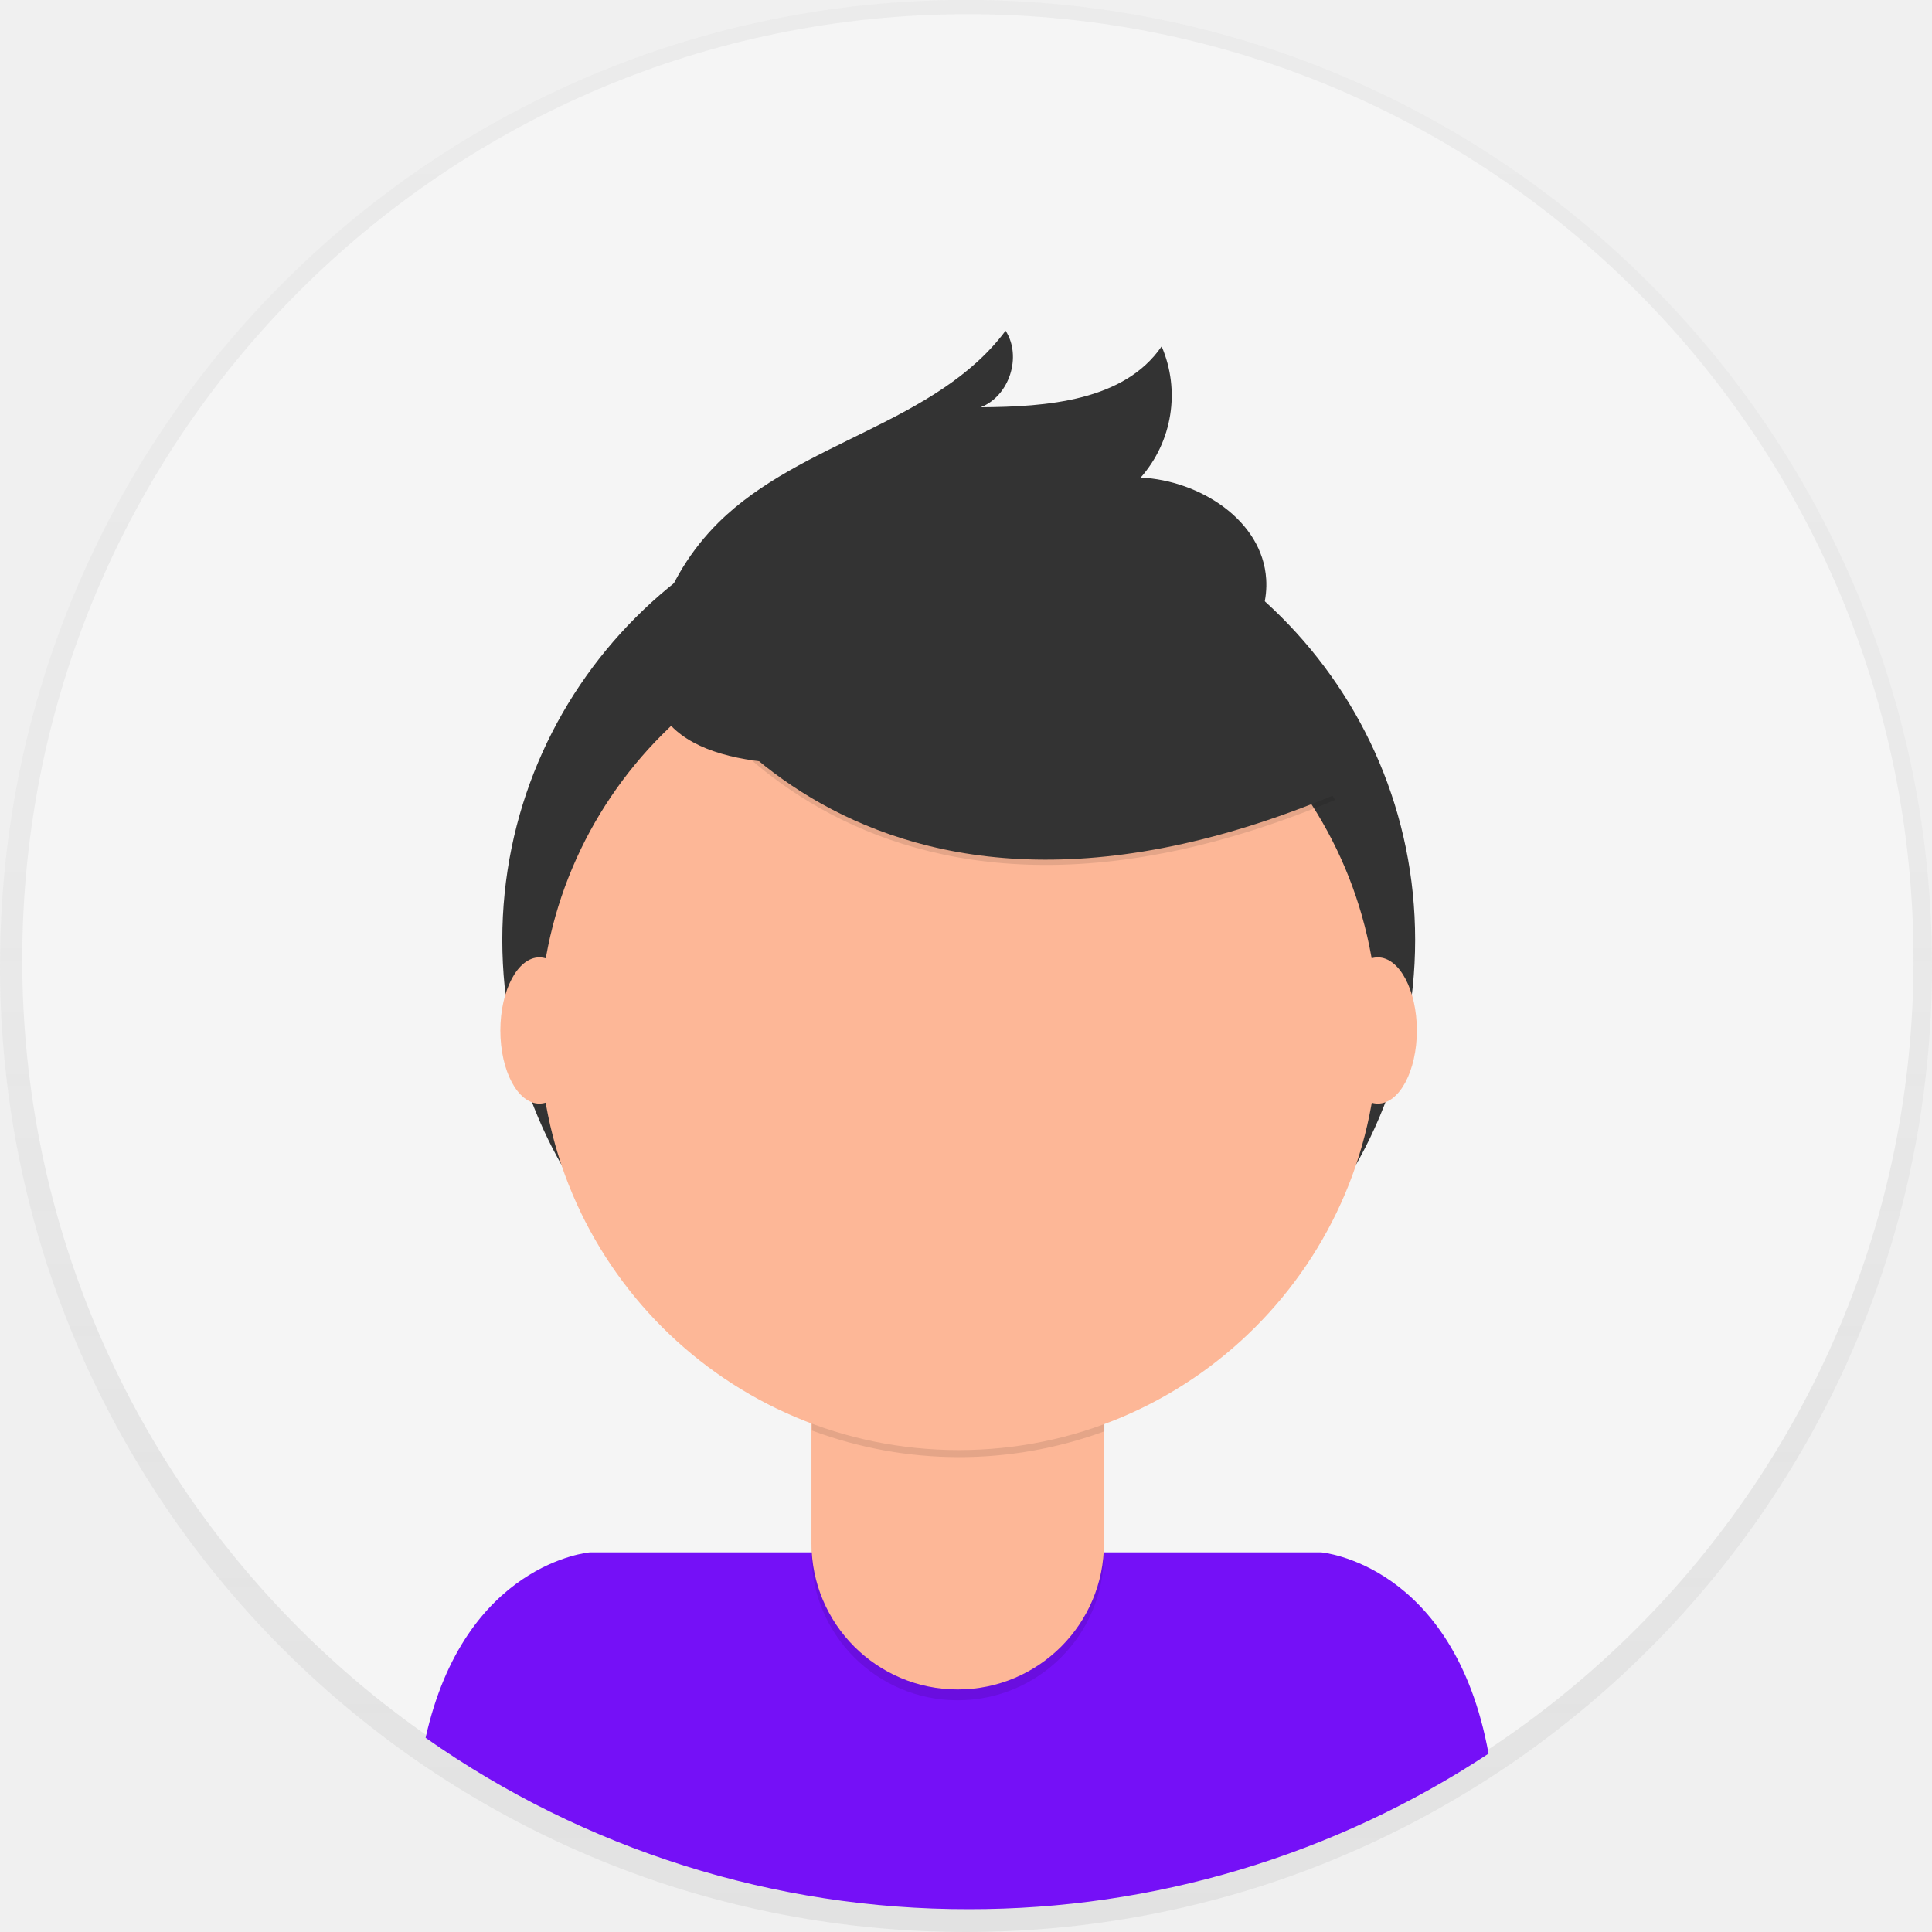
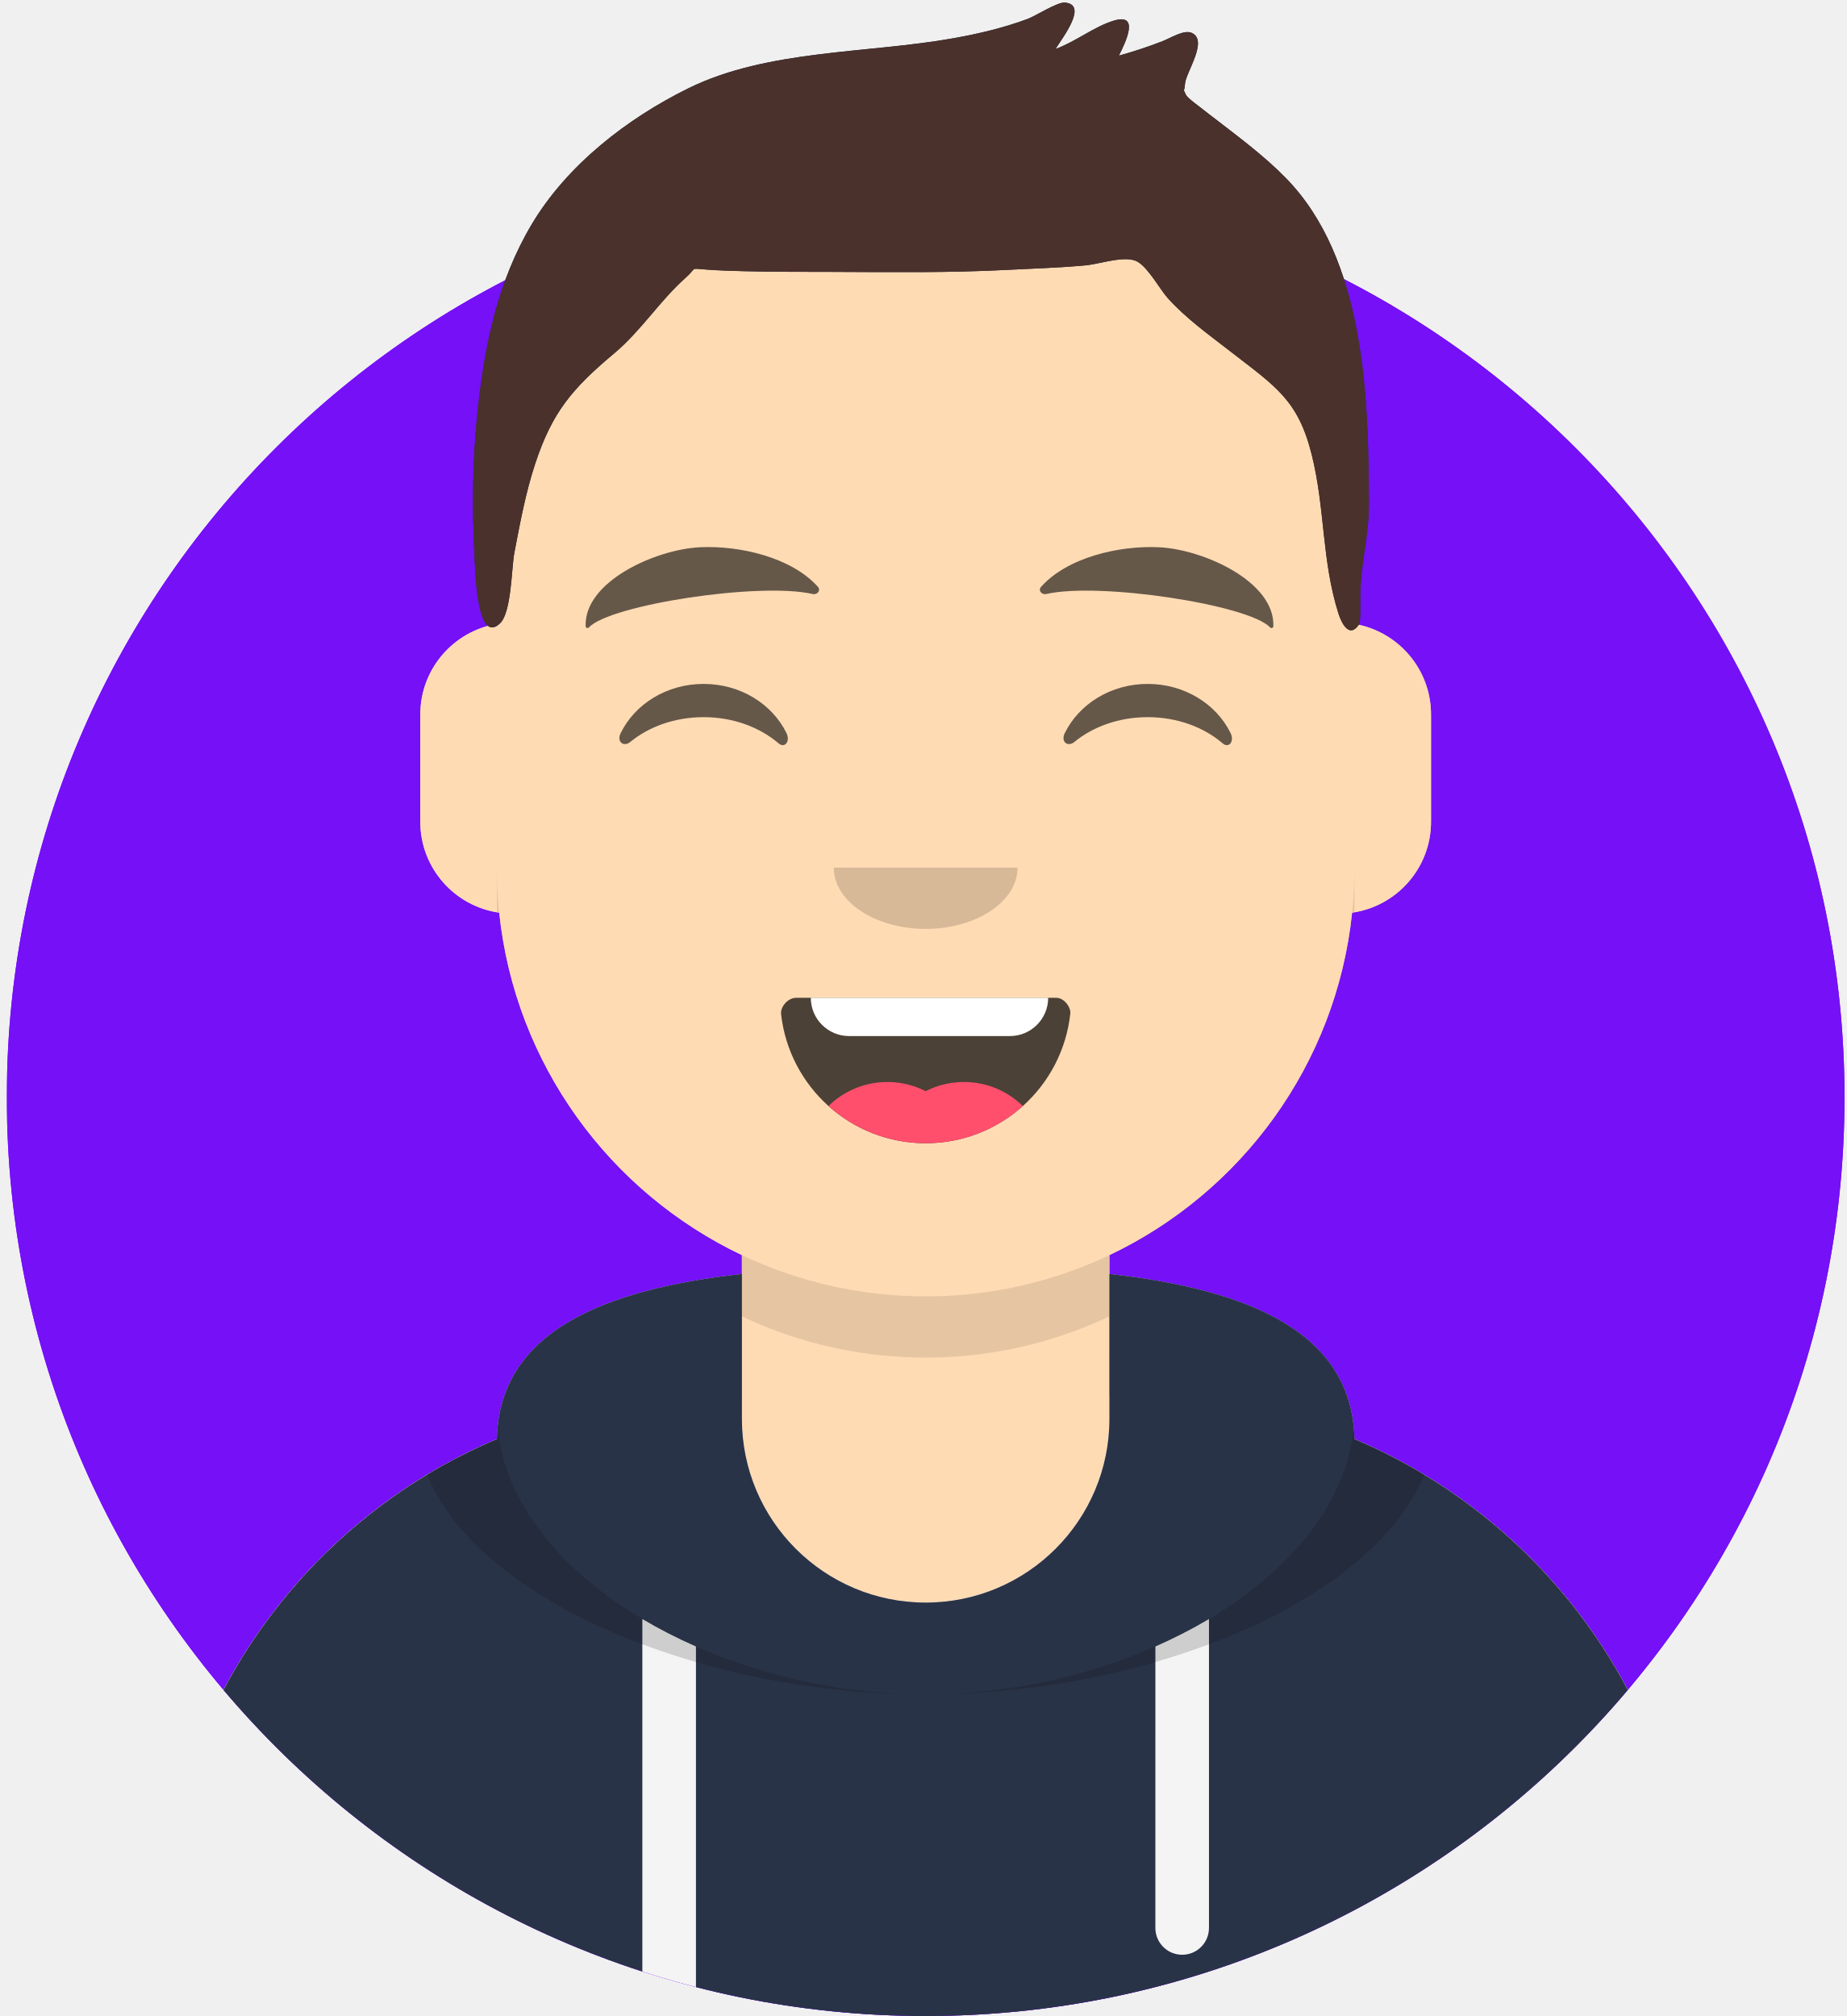
- <svg xmlns="http://www.w3.org/2000/svg" id="457bf273-24a3-4fd8-a857-e9b918267d6a" data-name="Layer 1" width="698" height="698" viewBox="0 0 698 698">
+ <svg xmlns="http://www.w3.org/2000/svg" xmlns:xlink="http://www.w3.org/1999/xlink" width="217px" height="237px" viewBox="0 0 217 237" version="1.1">
  <defs>
-     <linearGradient id="b247946c-c62f-4d08-994a-4c3d64e1e98f" x1="349" y1="698" x2="349" gradientUnits="userSpaceOnUse">
-       <stop offset="0" stop-color="gray" stop-opacity="0.25" />
-       <stop offset="0.54" stop-color="gray" stop-opacity="0.12" />
-       <stop offset="1" stop-color="gray" stop-opacity="0.1" />
-     </linearGradient>
+     <circle id="path-1" cx="108" cy="108" r="108" />
+     <path d="M-3.19744231e-14,144 L-3.19744231e-14,-1.42108547e-14 L237.6,-1.42108547e-14 L237.6,144 L226.8,144 C226.8,203.647 178.447,252 118.8,252 C59.153,252 10.8,203.647 10.8,144 L10.8,144 L-3.19744231e-14,144 Z" id="path-3" />
+     <path d="M90,0 C117.835,-5.11323436e-15 140.4,22.565 140.4,50.4 L140.401,55.949 C145.508,56.807 149.4,61.249 149.4,66.6 L149.4,79.2 C149.4,84.647 145.367,89.152 140.125,89.893 C138.265,107.718 127.114,122.78 111.601,130.149 L111.6,146.7 L115.2,146.7 C150.988,146.7 180,175.712 180,211.5 L180,219.6 L0,219.6 L0,211.5 C-4.38277231e-15,175.712 29.012,146.7 64.8,146.7 L68.4,146.7 L68.4,130.15 C52.886,122.78 41.735,107.718 39.875,89.893 C34.633,89.152 30.6,84.647 30.6,79.2 L30.6,66.6 C30.6,61.249 34.492,56.806 39.6,55.949 L39.6,50.4 C39.6,22.565 62.165,5.11323436e-15 90,0 Z" id="path-5" />
+     <path d="M140.401,11.764 C156.691,13.587 169.2,18.597 169.2,31.569 L169.194,31.18 C192.467,41.01 208.8,64.047 208.8,90.9 L208.8,99 L28.8,99 L28.8,90.9 C28.8,64.047 45.133,41.01 68.406,31.18 C68.653,18.496 81.073,13.568 97.2,11.764 L97.2,28.8 C97.2,40.729 106.871,50.4 118.8,50.4 C130.729,50.4 140.4,40.729 140.4,28.8 L140.4,28.8 Z" id="path-7" />
+     <path d="M31.606,13.615 C32.558,22.158 39.803,28.8 48.6,28.8 C57.424,28.8 64.687,22.117 65.603,13.536 C65.676,12.845 64.905,11.7 63.938,11.7 C50.534,11.7 40.264,11.7 33.378,11.7 C32.406,11.7 31.511,12.761 31.606,13.615 Z" id="path-9" />
+     <rect id="path-11" x="0" y="0" width="237.6" height="252" />
+     <path d="M118.135,20.928 C115.651,18.39 112.767,16.236 109.962,14.076 C109.343,13.6 108.715,13.135 108.109,12.641 C107.972,12.528 106.563,11.519 106.394,11.148 C105.988,10.254 106.224,10.95 106.28,9.884 C106.35,8.535 109.1,4.727 107.048,3.854 C106.146,3.47 104.536,4.492 103.67,4.83 C101.977,5.49 100.263,6.054 98.512,6.54 C99.351,4.869 100.95,1.524 97.944,2.419 C95.603,3.116 93.421,4.91 91.068,5.753 C91.847,4.477 94.96,0.523 92.147,0.302 C91.271,0.233 88.724,1.875 87.782,2.226 C84.959,3.275 82.075,3.953 79.111,4.487 C69.033,6.304 57.248,5.786 47.923,10.374 C40.735,13.911 33.636,19.4 29.484,26.389 C25.481,33.125 23.984,40.498 23.146,48.217 C22.532,53.882 22.482,59.738 22.769,65.424 C22.863,67.287 23.073,75.874 25.779,73.273 C27.127,71.978 27.117,66.745 27.457,64.974 C28.133,61.451 28.783,57.911 29.91,54.5 C31.895,48.49 34.238,45.687 39.184,41.547 C42.359,38.89 44.588,35.3 47.625,32.62 C48.99,31.416 47.949,31.542 50.143,31.7 C51.616,31.806 53.097,31.846 54.574,31.885 C57.99,31.974 61.412,31.951 64.829,31.963 C71.711,31.988 78.561,32.085 85.437,31.725 C88.492,31.565 91.556,31.478 94.603,31.195 C96.306,31.038 99.326,29.947 100.728,30.78 C102.01,31.543 103.342,34.034 104.263,35.054 C106.438,37.464 109.032,39.305 111.576,41.282 C116.881,45.403 119.559,46.98 121.17,53.421 C122.775,59.838 122.325,65.791 124.312,72.106 C124.662,73.217 125.586,75.13 126.726,73.415 C126.937,73.096 126.883,71.345 126.883,70.337 C126.883,66.27 127.913,63.218 127.9,59.123 C127.849,46.674 127.447,30.442 118.135,20.928 Z" id="path-13" />
  </defs>
-   <g opacity="0.5">
-     <circle cx="349" cy="349" r="349" fill="url(#b247946c-c62f-4d08-994a-4c3d64e1e98f)" />
+   <g id="Website" stroke="none" stroke-width="1" fill="none" fill-rule="evenodd">
+     <g id="mf-avatar" transform="translate(-10, -15)">
+       <g id="Circle" transform="translate(10.8, 36)">
+         <mask id="mask-2" fill="white">
+           <use xlink:href="#path-1" />
+         </mask>
+         <use id="Circle-Background" fill="#7510F7" xlink:href="#path-1" />
+         <g id="🖍-Circle-Color" mask="url(#mask-2)" fill="#7510F7">
+           <rect id="🖍Color" x="0" y="0" width="216.445" height="216" />
+         </g>
+       </g>
+       <mask id="mask-4" fill="white">
+         <use xlink:href="#path-3" />
+       </mask>
+       <g id="Mask" />
+       <g id="Avataaar" mask="url(#mask-4)">
+         <g id="Body" transform="translate(28.8, 32.4)">
+           <mask id="mask-6" fill="white">
+             <use xlink:href="#path-5" />
+           </mask>
+           <use fill="#D0C6AC" xlink:href="#path-5" />
+           <g id="Skin/👶🏻-05-Pale" mask="url(#mask-6)" fill="#FFDBB4">
+             <g transform="translate(-28.8, 0)" id="Color">
+               <rect x="0" y="0" width="238.384" height="220.355" />
+             </g>
+           </g>
+           <path d="M39.6,84.6 C39.6,112.435 62.165,135 90,135 C117.835,135 140.4,112.435 140.4,84.6 L140.4,84.6 L140.4,91.8 C140.4,119.635 117.835,142.2 90,142.2 C62.165,142.2 39.6,119.635 39.6,91.8 Z" id="Neck-Shadow" fill-opacity="0.1" fill="#000000" mask="url(#mask-6)" />
+         </g>
+         <g id="Clothing/Hoodie" transform="translate(0, 153)">
+           <mask id="mask-8" fill="white">
+             <use xlink:href="#path-7" />
+           </mask>
+           <use id="Hoodie" fill="#B7C1DB" fill-rule="evenodd" xlink:href="#path-7" />
+           <g id="Color/Palette/Slate" mask="url(#mask-8)" fill="#293347" fill-rule="evenodd">
+             <rect id="🖍Color" x="0" y="0" width="238.491" height="99" />
+           </g>
+           <path d="M91.8,55.565 L91.8,99 L85.5,99 L85.499,52.335 C87.483,53.514 89.592,54.594 91.8,55.565 Z M152.101,52.334 L152.1,88.65 C152.1,90.39 150.69,91.8 148.95,91.8 C147.21,91.8 145.8,90.39 145.8,88.65 L145.801,55.565 C148.009,54.594 150.118,53.513 152.101,52.334 Z" id="Straps" fill="#F4F4F4" fill-rule="evenodd" mask="url(#mask-8)" />
+           <path d="M155.733,11.451 C169.28,14.013 178.65,19.118 178.65,29.077 C178.65,46.818 148.916,61.2 118.8,61.2 C88.684,61.2 58.95,46.818 58.95,29.077 C58.95,19.118 68.32,14.013 81.867,11.451 C73.689,14.466 68.4,19.534 68.4,27.969 C68.4,46.322 93.439,61.2 118.8,61.2 C144.161,61.2 169.2,46.322 169.2,27.969 C169.2,19.71 164.13,14.679 156.241,11.642 Z" id="Shadow" fill-opacity="0.16" fill="#000000" fill-rule="evenodd" mask="url(#mask-8)" />
+         </g>
+         <g id="Face" transform="translate(68.4, 73.8)">
+           <g id="Mouth/Smile" transform="translate(1.8, 46.8)">
+             <mask id="mask-10" fill="white">
+               <use xlink:href="#path-9" />
+             </mask>
+             <use id="Mouth" fill-opacity="0.7" fill="#000000" fill-rule="evenodd" xlink:href="#path-9" />
+             <path d="M39.6,1.8 L58.5,1.8 C60.985,1.8 63,3.815 63,6.3 L63,11.7 C63,14.185 60.985,16.2 58.5,16.2 L39.6,16.2 C37.115,16.2 35.1,14.185 35.1,11.7 L35.1,6.3 C35.1,3.815 37.115,1.8 39.6,1.8 Z" id="Teeth" fill="#FFFFFF" fill-rule="evenodd" mask="url(#mask-10)" />
+             <g id="Tongue" stroke-width="1" fill-rule="evenodd" mask="url(#mask-10)" fill="#FF4F6D">
+               <g transform="translate(34.2, 21.6)">
+                 <circle cx="9.9" cy="9.9" r="9.9" />
+                 <circle cx="18.9" cy="9.9" r="9.9" />
+               </g>
+             </g>
+           </g>
+           <g id="Nose/Default" transform="translate(25.2, 36)" fill="#000000" fill-opacity="0.16">
+             <path d="M14.4,7.2 C14.4,11.176 19.235,14.4 25.2,14.4 L25.2,14.4 C31.165,14.4 36,11.176 36,7.2" id="Nose" />
+           </g>
+           <g id="Eyes/Happy-😁" transform="translate(0, 7.2)" fill="#000000" fill-opacity="0.6">
+             <path d="M14.544,20.203 C16.206,16.784 19.948,14.4 24.298,14.4 C28.632,14.4 32.363,16.767 34.034,20.166 C34.53,21.176 33.824,22.003 33.112,21.39 C30.906,19.494 27.773,18.309 24.298,18.309 C20.931,18.309 17.886,19.421 15.694,21.214 C14.892,21.87 14.058,21.203 14.544,20.203 Z" id="Squint" />
+             <path d="M66.744,20.203 C68.406,16.784 72.148,14.4 76.498,14.4 C80.832,14.4 84.563,16.767 86.234,20.166 C86.73,21.176 86.024,22.003 85.312,21.39 C83.106,19.494 79.973,18.309 76.498,18.309 C73.131,18.309 70.086,19.421 67.894,21.214 C67.092,21.87 66.258,21.203 66.744,20.203 Z" id="Squint" />
+           </g>
+           <g id="Eyebrow/Natural/Default-Natural" fill="#000000" fill-opacity="0.6">
+             <path d="M23.435,5.589 C18.25,6.285 10.164,10.805 10.84,16.036 C10.862,16.207 11.121,16.261 11.233,16.118 C13.471,13.248 30.774,9.033 37.075,9.913 C37.652,9.994 38.032,9.399 37.639,9.027 C34.269,5.845 28.08,4.961 23.435,5.589" id="Eyebrow" transform="translate(24.3, 10.8) rotate(5) translate(-24.3, -10.8) " />
+             <path d="M76.535,5.589 C71.35,6.285 63.264,10.805 63.94,16.036 C63.962,16.207 64.221,16.261 64.333,16.118 C66.571,13.248 83.874,9.033 90.175,9.913 C90.752,9.994 91.132,9.399 90.739,9.027 C87.369,5.845 81.18,4.961 76.535,5.589" id="Eyebrow" transform="translate(77.4, 10.8) scale(-1, 1) rotate(5) translate(-77.4, -10.8) " />
+           </g>
+         </g>
+         <g id="Top">
+           <mask id="mask-12" fill="white">
+             <use xlink:href="#path-11" />
+           </mask>
+           <g id="Mask" />
+           <g mask="url(#mask-12)">
+             <g transform="translate(43, 15)">
+               <mask id="mask-14" fill="white">
+                 <use xlink:href="#path-13" />
+               </mask>
+               <use id="Short-Hair" stroke="none" fill="#1F3140" fill-rule="evenodd" xlink:href="#path-13" />
+               <g id="Color/Hair/Brown-Dark" stroke="none" fill="none" mask="url(#mask-14)" fill-rule="evenodd">
+                 <g transform="translate(-43.1, -15)" fill="#4A312C" id="Color">
+                   <rect x="0" y="0" width="239.107" height="252.406" />
+                 </g>
+               </g>
+             </g>
+           </g>
+         </g>
+       </g>
+     </g>
  </g>
-   <circle cx="349.68" cy="346.77" r="341.64" fill="#f5f5f5" />
-   <path d="M601,790.76a340,340,0,0,0,187.79-56.2c-12.59-68.8-60.5-72.72-60.5-72.72H464.09s-45.21,3.71-59.33,67A340.07,340.07,0,0,0,601,790.76Z" transform="translate(-251 -101)" fill="#7510f7" />
-   <circle cx="346.37" cy="339.57" r="164.9" fill="#333" />
-   <path d="M293.15,476.92H398.81a0,0,0,0,1,0,0v84.53A52.83,52.83,0,0,1,346,614.28h0a52.83,52.83,0,0,1-52.83-52.83V476.92a0,0,0,0,1,0,0Z" opacity="0.1" />
-   <path d="M296.5,473h99a3.35,3.35,0,0,1,3.35,3.35v81.18A52.83,52.83,0,0,1,346,610.37h0a52.83,52.83,0,0,1-52.83-52.83V476.35A3.35,3.35,0,0,1,296.5,473Z" fill="#fdb797" />
-   <path d="M544.34,617.82a152.07,152.07,0,0,0,105.66.29v-13H544.34Z" transform="translate(-251 -101)" opacity="0.1" />
-   <circle cx="346.37" cy="372.44" r="151.45" fill="#fdb797" />
-   <path d="M489.49,335.68S553.32,465.24,733.37,390l-41.92-65.73-74.31-26.67Z" transform="translate(-251 -101)" opacity="0.1" />
-   <path d="M489.49,333.78s63.83,129.56,243.88,54.3l-41.92-65.73-74.31-26.67Z" transform="translate(-251 -101)" fill="#333" />
-   <path d="M488.93,325a87.49,87.49,0,0,1,21.69-35.27c29.79-29.45,78.63-35.66,103.68-69.24,6,9.32,1.36,23.65-9,27.65,24-.16,51.81-2.26,65.38-22a44.89,44.89,0,0,1-7.57,47.4c21.27,1,44,15.4,45.34,36.65.92,14.16-8,27.56-19.59,35.68s-25.71,11.85-39.56,14.9C608.86,369.7,462.54,407.07,488.93,325Z" transform="translate(-251 -101)" fill="#333" />
-   <ellipse cx="194.86" cy="372.3" rx="14.09" ry="26.42" fill="#fdb797" />
-   <ellipse cx="497.8" cy="372.3" rx="14.09" ry="26.42" fill="#fdb797" />
</svg>
